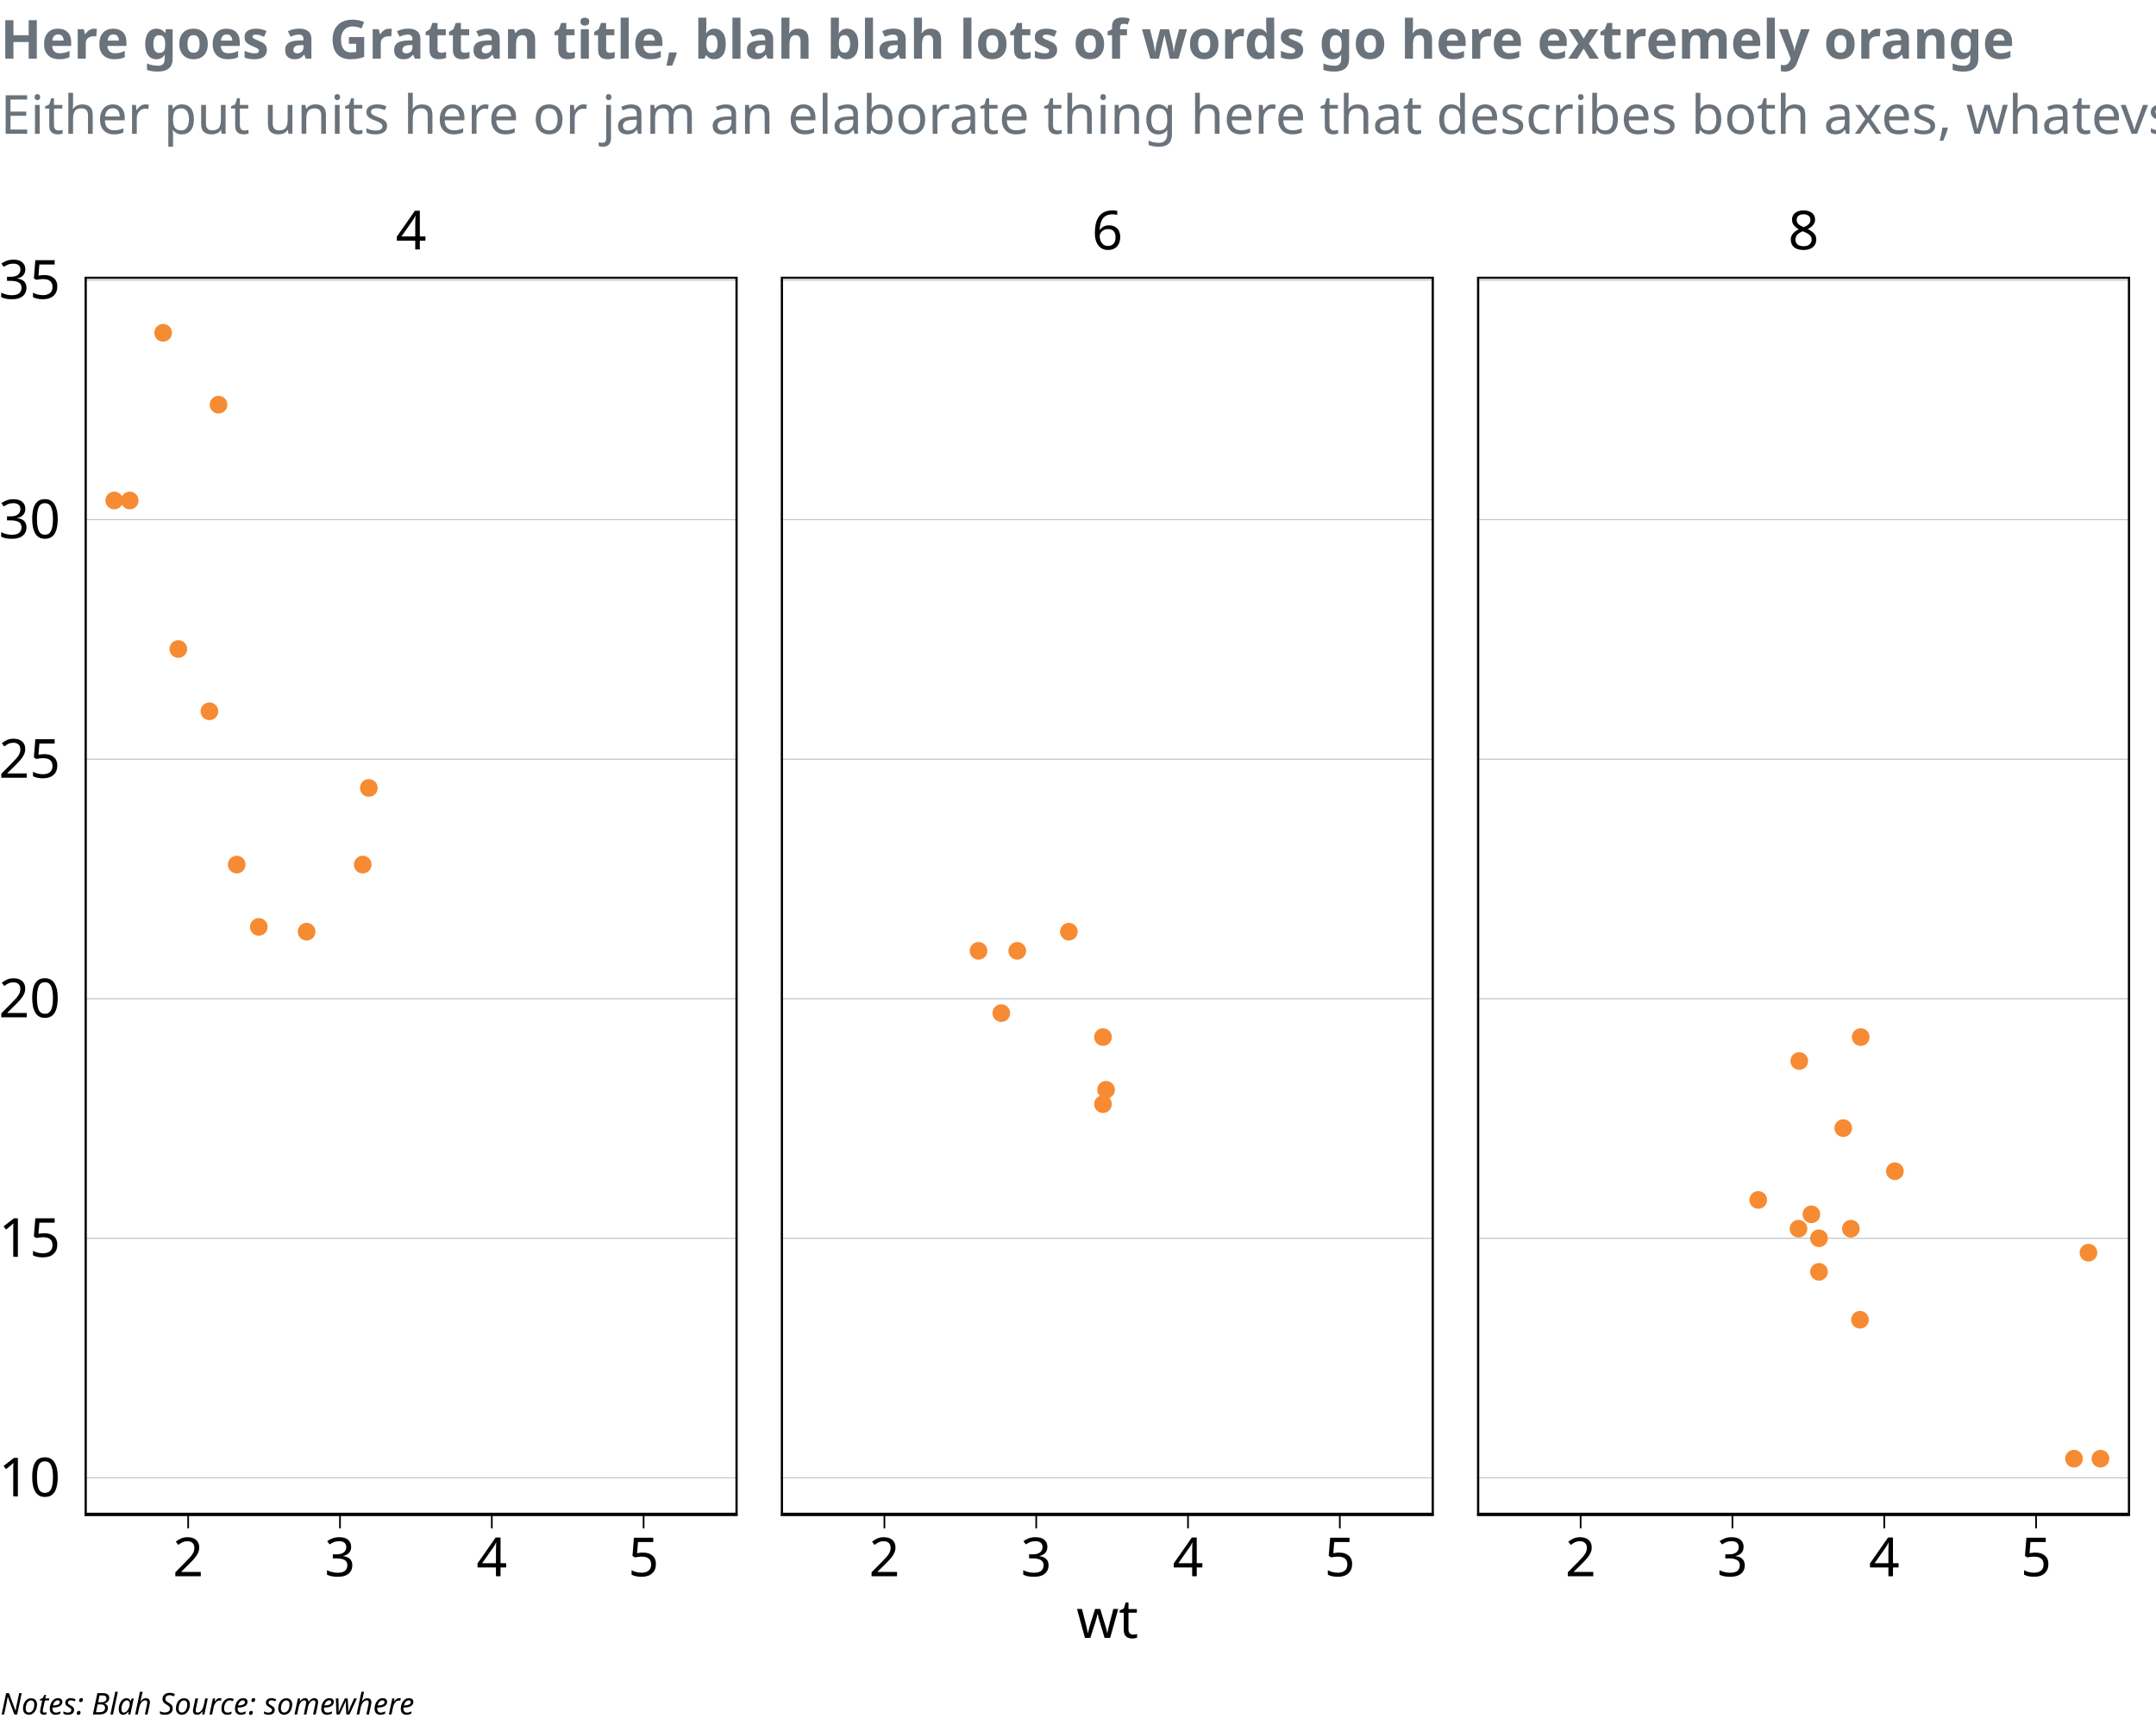
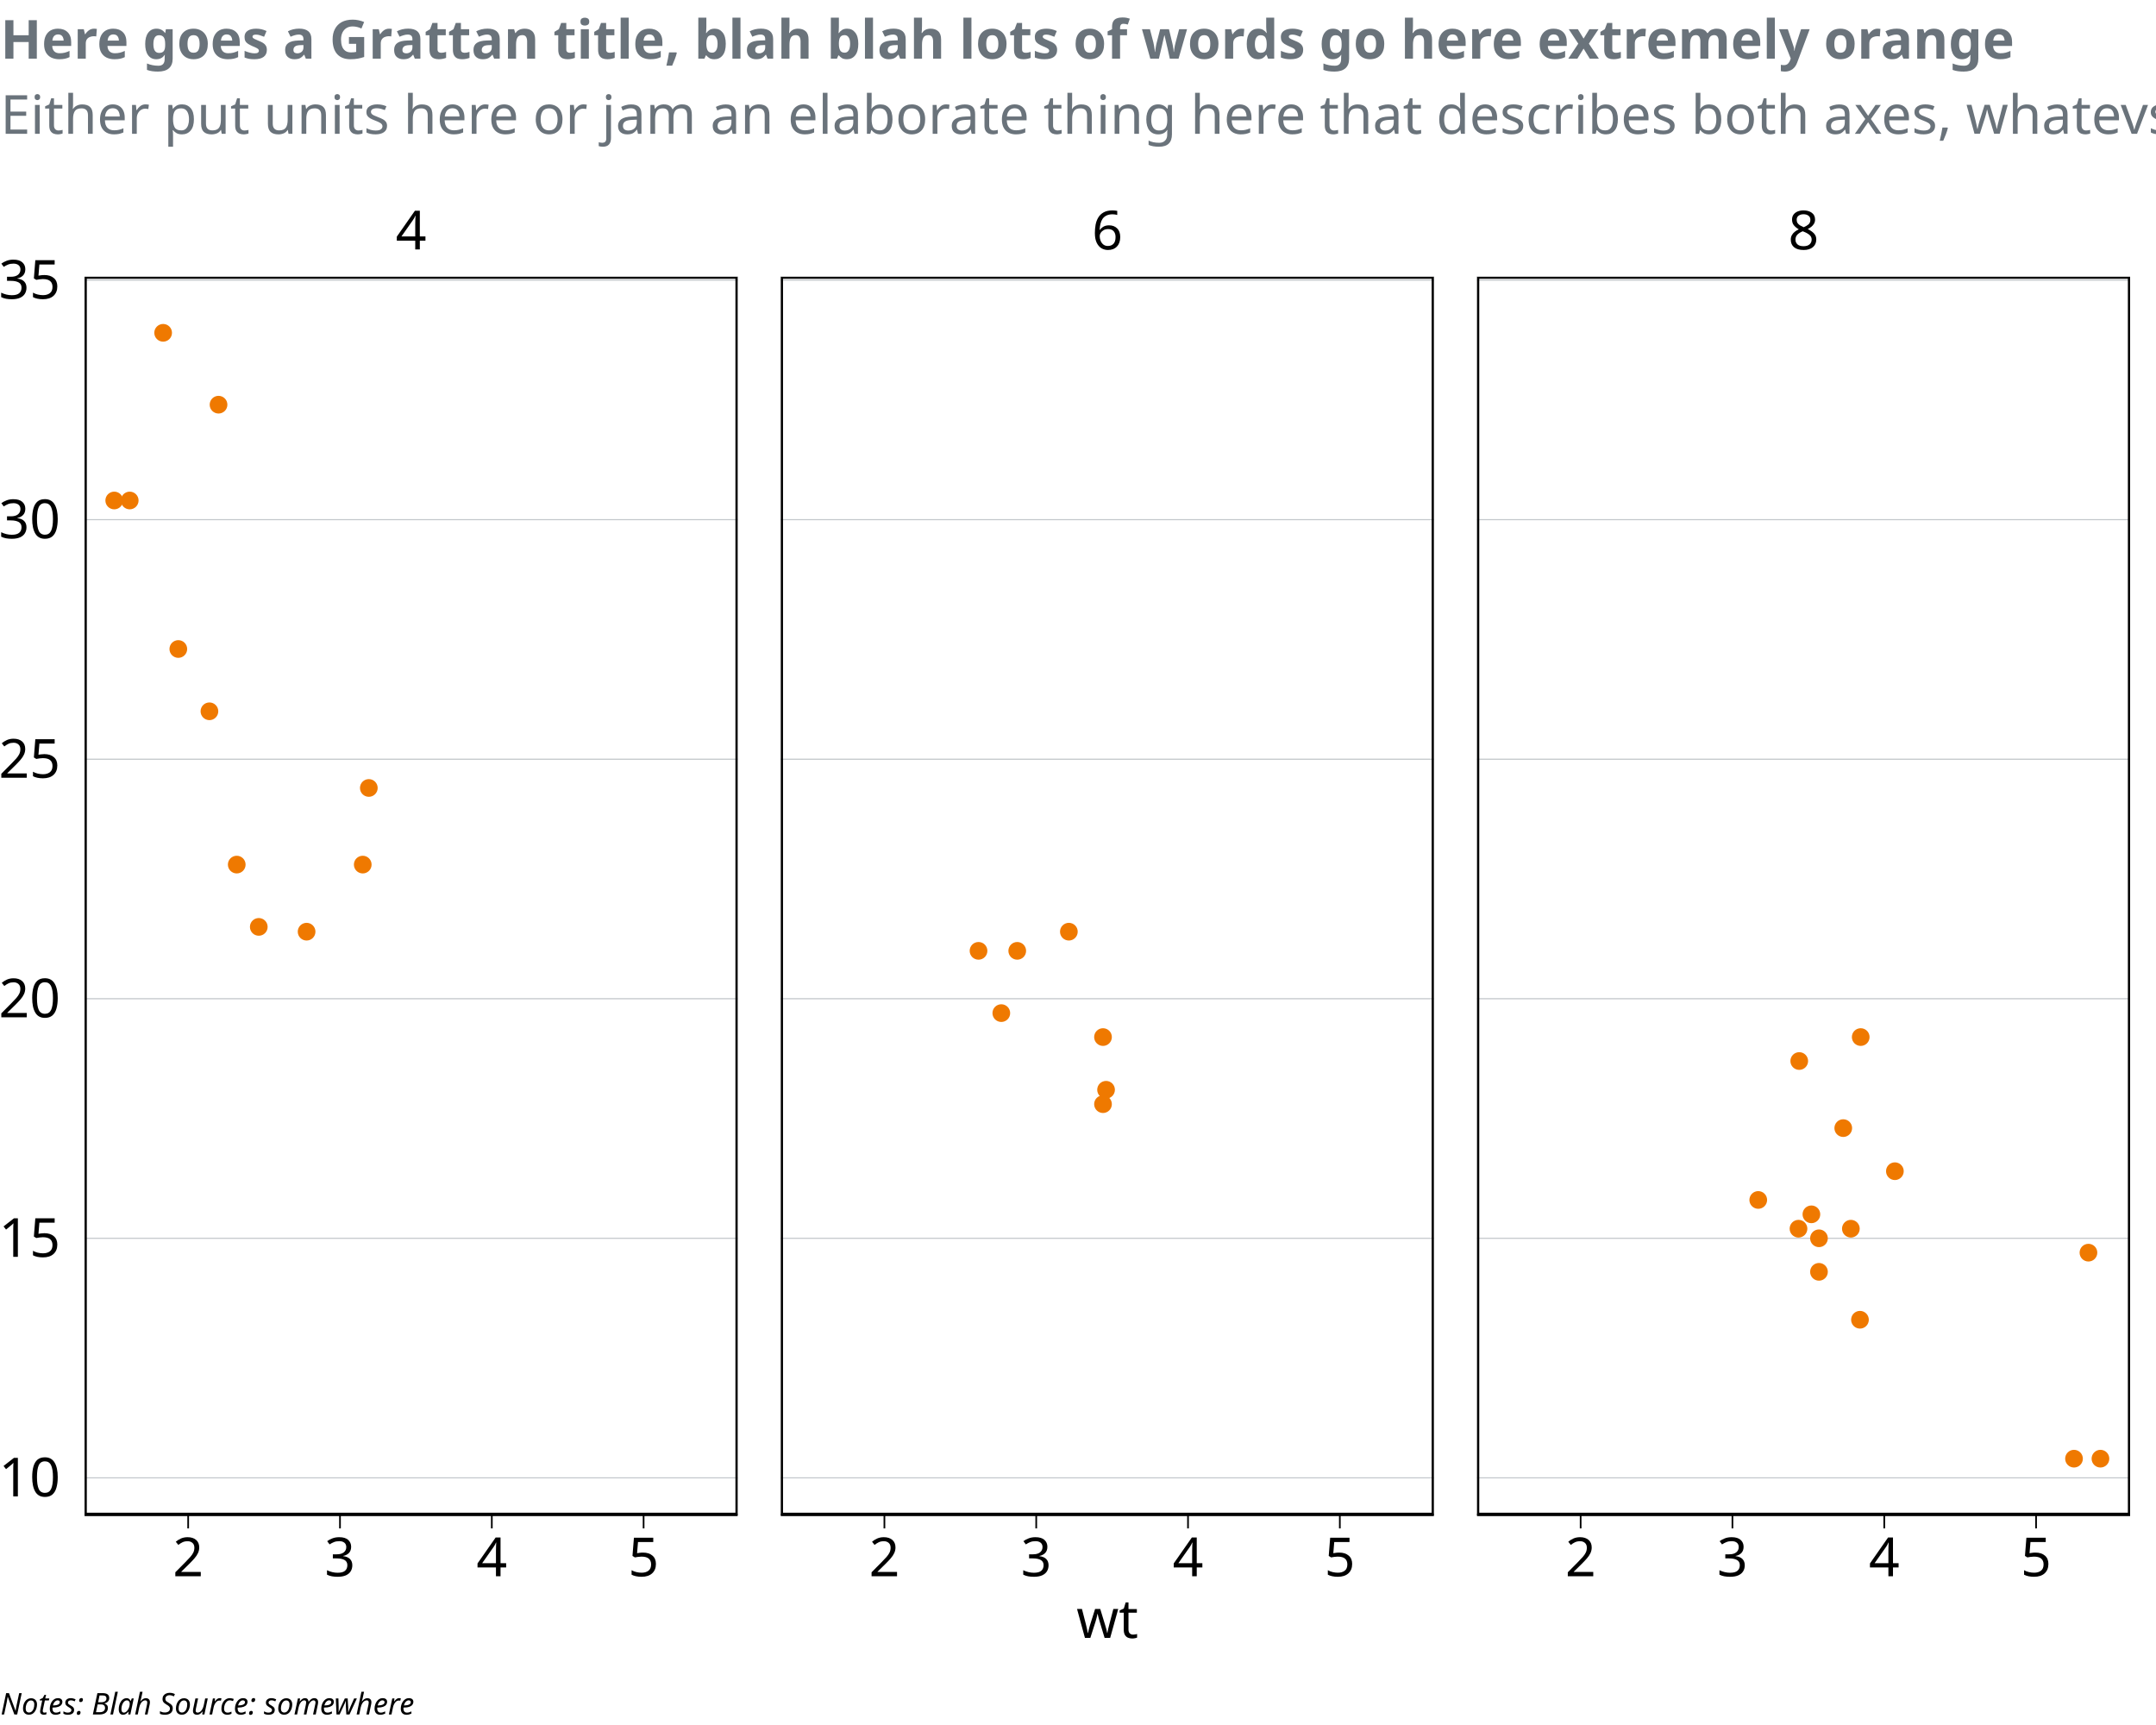
<svg xmlns="http://www.w3.org/2000/svg" class="svglite" data-engine-version="2.0" width="720.00pt" height="576.00pt" viewBox="0 0 720.00 576.00">
  <defs>
    <style type="text/css">
    .svglite line, .svglite polyline, .svglite polygon, .svglite path, .svglite rect, .svglite circle {
      fill: none;
      stroke: #000000;
      stroke-linecap: round;
      stroke-linejoin: round;
      stroke-miterlimit: 10.00;
    }
  </style>
  </defs>
  <rect width="100%" height="100%" style="stroke: none; fill: #FFFFFF;" />
  <defs>
    <clipPath id="cpMC4wMHw3MjAuMDB8MC4wMHw1NzYuMDA=">
      <rect x="0.00" y="0.00" width="720.00" height="576.00" />
    </clipPath>
  </defs>
  <g clip-path="url(#cpMC4wMHw3MjAuMDB8MC4wMHw1NzYuMDA=)">
    <rect x="0" y="0.00" width="720.00" height="576.00" style="stroke-width: 0.75; stroke: none; fill: #FFFFFF;" />
  </g>
  <defs>
    <clipPath id="cpMjguMjR8MjQ2LjM0fDkyLjM0fDUwNS44Nw==">
      <rect x="28.24" y="92.34" width="218.11" height="413.53" />
    </clipPath>
  </defs>
  <g clip-path="url(#cpMjguMjR8MjQ2LjM0fDkyLjM0fDUwNS44Nw==)">
    <rect x="28.24" y="92.34" width="218.11" height="413.53" style="stroke-width: 0.75; stroke: none; fill: #FFFFFF;" />
    <polyline points="28.24,493.47 246.34,493.47 " style="stroke-width: 0.38; stroke: #C3C7CB; stroke-linecap: butt;" />
    <polyline points="28.24,413.48 246.34,413.48 " style="stroke-width: 0.38; stroke: #C3C7CB; stroke-linecap: butt;" />
    <polyline points="28.24,333.49 246.34,333.49 " style="stroke-width: 0.38; stroke: #C3C7CB; stroke-linecap: butt;" />
    <polyline points="28.24,253.51 246.34,253.51 " style="stroke-width: 0.38; stroke: #C3C7CB; stroke-linecap: butt;" />
    <polyline points="28.24,173.52 246.34,173.52 " style="stroke-width: 0.38; stroke: #C3C7CB; stroke-linecap: butt;" />
    <polyline points="28.24,93.54 246.34,93.54 " style="stroke-width: 0.38; stroke: #C3C7CB; stroke-linecap: butt;" />
-     <circle cx="79.06" cy="288.70" r="2.60" style="stroke-width: 0.71; stroke: #F68B33; fill: #F68B33;" />
-     <circle cx="123.17" cy="263.11" r="2.60" style="stroke-width: 0.71; stroke: #F68B33; fill: #F68B33;" />
-     <circle cx="121.14" cy="288.70" r="2.60" style="stroke-width: 0.71; stroke: #F68B33; fill: #F68B33;" />
-     <circle cx="72.98" cy="135.13" r="2.60" style="stroke-width: 0.71; stroke: #F68B33; fill: #F68B33;" />
-     <circle cx="43.32" cy="167.12" r="2.60" style="stroke-width: 0.71; stroke: #F68B33; fill: #F68B33;" />
-     <circle cx="54.48" cy="111.13" r="2.60" style="stroke-width: 0.71; stroke: #F68B33; fill: #F68B33;" />
-     <circle cx="86.42" cy="309.50" r="2.60" style="stroke-width: 0.71; stroke: #F68B33; fill: #F68B33;" />
-     <circle cx="59.55" cy="216.71" r="2.60" style="stroke-width: 0.71; stroke: #F68B33; fill: #F68B33;" />
-     <circle cx="69.94" cy="237.51" r="2.60" style="stroke-width: 0.71; stroke: #F68B33; fill: #F68B33;" />
-     <circle cx="38.15" cy="167.12" r="2.60" style="stroke-width: 0.71; stroke: #F68B33; fill: #F68B33;" />
-     <circle cx="102.39" cy="311.10" r="2.60" style="stroke-width: 0.71; stroke: #F68B33; fill: #F68B33;" />
+     <circle cx="79.06" cy="288.70" r="2.60" style="stroke-width: 0.71; stroke: #EF7900; fill: #EF7900;" />
+     <circle cx="123.17" cy="263.11" r="2.60" style="stroke-width: 0.71; stroke: #EF7900; fill: #EF7900;" />
+     <circle cx="121.14" cy="288.70" r="2.60" style="stroke-width: 0.71; stroke: #EF7900; fill: #EF7900;" />
+     <circle cx="72.98" cy="135.13" r="2.60" style="stroke-width: 0.71; stroke: #EF7900; fill: #EF7900;" />
+     <circle cx="43.32" cy="167.12" r="2.60" style="stroke-width: 0.71; stroke: #EF7900; fill: #EF7900;" />
+     <circle cx="54.48" cy="111.13" r="2.60" style="stroke-width: 0.71; stroke: #EF7900; fill: #EF7900;" />
+     <circle cx="86.42" cy="309.50" r="2.60" style="stroke-width: 0.71; stroke: #EF7900; fill: #EF7900;" />
+     <circle cx="59.55" cy="216.71" r="2.60" style="stroke-width: 0.71; stroke: #EF7900; fill: #EF7900;" />
+     <circle cx="69.94" cy="237.51" r="2.60" style="stroke-width: 0.71; stroke: #EF7900; fill: #EF7900;" />
+     <circle cx="38.15" cy="167.12" r="2.60" style="stroke-width: 0.71; stroke: #EF7900; fill: #EF7900;" />
+     <circle cx="102.39" cy="311.10" r="2.60" style="stroke-width: 0.71; stroke: #EF7900; fill: #EF7900;" />
    <rect x="28.24" y="92.34" width="218.11" height="413.53" style="stroke-width: 1.50;" />
  </g>
  <g clip-path="url(#cpMC4wMHw3MjAuMDB8MC4wMHw1NzYuMDA=)">
</g>
  <defs>
    <clipPath id="cpMjYwLjc0fDQ3OC44NXw5Mi4zNHw1MDUuODc=">
      <rect x="260.74" y="92.34" width="218.11" height="413.53" />
    </clipPath>
  </defs>
  <g clip-path="url(#cpMjYwLjc0fDQ3OC44NXw5Mi4zNHw1MDUuODc=)">
    <rect x="260.74" y="92.34" width="218.11" height="413.53" style="stroke-width: 0.75; stroke: none; fill: #FFFFFF;" />
    <polyline points="260.74,493.47 478.85,493.47 " style="stroke-width: 0.38; stroke: #C3C7CB; stroke-linecap: butt;" />
    <polyline points="260.74,413.48 478.85,413.48 " style="stroke-width: 0.38; stroke: #C3C7CB; stroke-linecap: butt;" />
    <polyline points="260.74,333.49 478.85,333.49 " style="stroke-width: 0.38; stroke: #C3C7CB; stroke-linecap: butt;" />
    <polyline points="260.74,253.51 478.85,253.51 " style="stroke-width: 0.38; stroke: #C3C7CB; stroke-linecap: butt;" />
    <polyline points="260.74,173.52 478.85,173.52 " style="stroke-width: 0.38; stroke: #C3C7CB; stroke-linecap: butt;" />
    <polyline points="260.74,93.54 478.85,93.54 " style="stroke-width: 0.38; stroke: #C3C7CB; stroke-linecap: butt;" />
-     <circle cx="326.78" cy="317.50" r="2.60" style="stroke-width: 0.71; stroke: #F68B33; fill: #F68B33;" />
-     <circle cx="339.71" cy="317.50" r="2.60" style="stroke-width: 0.71; stroke: #F68B33; fill: #F68B33;" />
-     <circle cx="356.95" cy="311.10" r="2.60" style="stroke-width: 0.71; stroke: #F68B33; fill: #F68B33;" />
-     <circle cx="369.37" cy="363.89" r="2.60" style="stroke-width: 0.71; stroke: #F68B33; fill: #F68B33;" />
-     <circle cx="368.35" cy="346.29" r="2.60" style="stroke-width: 0.71; stroke: #F68B33; fill: #F68B33;" />
-     <circle cx="368.35" cy="368.69" r="2.60" style="stroke-width: 0.71; stroke: #F68B33; fill: #F68B33;" />
-     <circle cx="334.39" cy="338.29" r="2.60" style="stroke-width: 0.71; stroke: #F68B33; fill: #F68B33;" />
+     <circle cx="326.78" cy="317.50" r="2.60" style="stroke-width: 0.71; stroke: #EF7900; fill: #EF7900;" />
+     <circle cx="339.71" cy="317.50" r="2.60" style="stroke-width: 0.71; stroke: #EF7900; fill: #EF7900;" />
+     <circle cx="356.95" cy="311.10" r="2.60" style="stroke-width: 0.71; stroke: #EF7900; fill: #EF7900;" />
+     <circle cx="369.37" cy="363.89" r="2.60" style="stroke-width: 0.71; stroke: #EF7900; fill: #EF7900;" />
+     <circle cx="368.35" cy="346.29" r="2.60" style="stroke-width: 0.71; stroke: #EF7900; fill: #EF7900;" />
+     <circle cx="368.35" cy="368.69" r="2.60" style="stroke-width: 0.71; stroke: #EF7900; fill: #EF7900;" />
+     <circle cx="334.39" cy="338.29" r="2.60" style="stroke-width: 0.71; stroke: #EF7900; fill: #EF7900;" />
    <rect x="260.74" y="92.34" width="218.11" height="413.53" style="stroke-width: 1.50;" />
  </g>
  <g clip-path="url(#cpMC4wMHw3MjAuMDB8MC4wMHw1NzYuMDA=)">
</g>
  <defs>
    <clipPath id="cpNDkzLjI1fDcxMS4zNnw5Mi4zNHw1MDUuODc=">
      <rect x="493.25" y="92.34" width="218.11" height="413.53" />
    </clipPath>
  </defs>
  <g clip-path="url(#cpNDkzLjI1fDcxMS4zNnw5Mi4zNHw1MDUuODc=)">
    <rect x="493.25" y="92.34" width="218.11" height="413.53" style="stroke-width: 0.75; stroke: none; fill: #FFFFFF;" />
    <polyline points="493.25,493.47 711.36,493.47 " style="stroke-width: 0.38; stroke: #C3C7CB; stroke-linecap: butt;" />
    <polyline points="493.25,413.48 711.36,413.48 " style="stroke-width: 0.38; stroke: #C3C7CB; stroke-linecap: butt;" />
    <polyline points="493.25,333.49 711.36,333.49 " style="stroke-width: 0.38; stroke: #C3C7CB; stroke-linecap: butt;" />
    <polyline points="493.25,253.51 711.36,253.51 " style="stroke-width: 0.38; stroke: #C3C7CB; stroke-linecap: butt;" />
    <polyline points="493.25,173.52 711.36,173.52 " style="stroke-width: 0.38; stroke: #C3C7CB; stroke-linecap: butt;" />
    <polyline points="493.25,93.54 711.36,93.54 " style="stroke-width: 0.38; stroke: #C3C7CB; stroke-linecap: butt;" />
-     <circle cx="600.86" cy="354.29" r="2.60" style="stroke-width: 0.71; stroke: #F68B33; fill: #F68B33;" />
-     <circle cx="607.45" cy="424.68" r="2.60" style="stroke-width: 0.71; stroke: #F68B33; fill: #F68B33;" />
-     <circle cx="632.80" cy="391.08" r="2.60" style="stroke-width: 0.71; stroke: #F68B33; fill: #F68B33;" />
-     <circle cx="615.56" cy="376.69" r="2.60" style="stroke-width: 0.71; stroke: #F68B33; fill: #F68B33;" />
-     <circle cx="618.10" cy="410.28" r="2.60" style="stroke-width: 0.71; stroke: #F68B33; fill: #F68B33;" />
-     <circle cx="692.62" cy="487.07" r="2.60" style="stroke-width: 0.71; stroke: #F68B33; fill: #F68B33;" />
-     <circle cx="701.45" cy="487.07" r="2.60" style="stroke-width: 0.71; stroke: #F68B33; fill: #F68B33;" />
-     <circle cx="697.44" cy="418.28" r="2.60" style="stroke-width: 0.71; stroke: #F68B33; fill: #F68B33;" />
-     <circle cx="604.92" cy="405.48" r="2.60" style="stroke-width: 0.71; stroke: #F68B33; fill: #F68B33;" />
-     <circle cx="600.61" cy="410.28" r="2.60" style="stroke-width: 0.71; stroke: #F68B33; fill: #F68B33;" />
-     <circle cx="621.14" cy="440.68" r="2.60" style="stroke-width: 0.71; stroke: #F68B33; fill: #F68B33;" />
-     <circle cx="621.39" cy="346.29" r="2.60" style="stroke-width: 0.71; stroke: #F68B33; fill: #F68B33;" />
-     <circle cx="587.17" cy="400.68" r="2.60" style="stroke-width: 0.71; stroke: #F68B33; fill: #F68B33;" />
-     <circle cx="607.45" cy="413.48" r="2.60" style="stroke-width: 0.71; stroke: #F68B33; fill: #F68B33;" />
+     <circle cx="600.86" cy="354.29" r="2.60" style="stroke-width: 0.71; stroke: #EF7900; fill: #EF7900;" />
+     <circle cx="607.45" cy="424.68" r="2.60" style="stroke-width: 0.71; stroke: #EF7900; fill: #EF7900;" />
+     <circle cx="632.80" cy="391.08" r="2.60" style="stroke-width: 0.71; stroke: #EF7900; fill: #EF7900;" />
+     <circle cx="615.56" cy="376.69" r="2.60" style="stroke-width: 0.71; stroke: #EF7900; fill: #EF7900;" />
+     <circle cx="618.10" cy="410.28" r="2.60" style="stroke-width: 0.71; stroke: #EF7900; fill: #EF7900;" />
+     <circle cx="692.62" cy="487.07" r="2.60" style="stroke-width: 0.71; stroke: #EF7900; fill: #EF7900;" />
+     <circle cx="701.45" cy="487.07" r="2.60" style="stroke-width: 0.71; stroke: #EF7900; fill: #EF7900;" />
+     <circle cx="697.44" cy="418.28" r="2.60" style="stroke-width: 0.71; stroke: #EF7900; fill: #EF7900;" />
+     <circle cx="604.92" cy="405.48" r="2.60" style="stroke-width: 0.71; stroke: #EF7900; fill: #EF7900;" />
+     <circle cx="600.61" cy="410.28" r="2.60" style="stroke-width: 0.71; stroke: #EF7900; fill: #EF7900;" />
+     <circle cx="621.14" cy="440.68" r="2.60" style="stroke-width: 0.71; stroke: #EF7900; fill: #EF7900;" />
+     <circle cx="621.39" cy="346.29" r="2.60" style="stroke-width: 0.71; stroke: #EF7900; fill: #EF7900;" />
+     <circle cx="587.17" cy="400.68" r="2.60" style="stroke-width: 0.71; stroke: #EF7900; fill: #EF7900;" />
+     <circle cx="607.45" cy="413.48" r="2.60" style="stroke-width: 0.71; stroke: #EF7900; fill: #EF7900;" />
    <rect x="493.25" y="92.34" width="218.11" height="413.53" style="stroke-width: 1.50;" />
  </g>
  <g clip-path="url(#cpMC4wMHw3MjAuMDB8MC4wMHw1NzYuMDA=)">
</g>
  <defs>
    <clipPath id="cpMjguMjR8MjQ2LjM0fDYxLjg2fDkyLjM0">
      <rect x="28.24" y="61.86" width="218.11" height="30.47" />
    </clipPath>
  </defs>
  <g clip-path="url(#cpMjguMjR8MjQ2LjM0fDYxLjg2fDkyLjM0)">
    <rect x="28.24" y="61.86" width="218.11" height="30.47" style="stroke-width: 0.75; stroke: none; fill: #FFFFFF;" />
    <text x="137.29" y="83.29" text-anchor="middle" style="font-size: 18.00px; font-family: sans;" textLength="10.01px" lengthAdjust="spacingAndGlyphs">4</text>
  </g>
  <g clip-path="url(#cpMC4wMHw3MjAuMDB8MC4wMHw1NzYuMDA=)">
</g>
  <defs>
    <clipPath id="cpMjYwLjc0fDQ3OC44NXw2MS44Nnw5Mi4zNA==">
      <rect x="260.74" y="61.86" width="218.11" height="30.47" />
    </clipPath>
  </defs>
  <g clip-path="url(#cpMjYwLjc0fDQ3OC44NXw2MS44Nnw5Mi4zNA==)">
    <rect x="260.74" y="61.86" width="218.11" height="30.47" style="stroke-width: 0.75; stroke: none; fill: #FFFFFF;" />
    <text x="369.80" y="83.29" text-anchor="middle" style="font-size: 18.00px; font-family: sans;" textLength="10.01px" lengthAdjust="spacingAndGlyphs">6</text>
  </g>
  <g clip-path="url(#cpMC4wMHw3MjAuMDB8MC4wMHw1NzYuMDA=)">
</g>
  <defs>
    <clipPath id="cpNDkzLjI1fDcxMS4zNnw2MS44Nnw5Mi4zNA==">
      <rect x="493.25" y="61.86" width="218.11" height="30.47" />
    </clipPath>
  </defs>
  <g clip-path="url(#cpNDkzLjI1fDcxMS4zNnw2MS44Nnw5Mi4zNA==)">
    <rect x="493.25" y="61.86" width="218.11" height="30.47" style="stroke-width: 0.75; stroke: none; fill: #FFFFFF;" />
    <text x="602.31" y="83.29" text-anchor="middle" style="font-size: 18.00px; font-family: sans;" textLength="10.01px" lengthAdjust="spacingAndGlyphs">8</text>
  </g>
  <g clip-path="url(#cpMC4wMHw3MjAuMDB8MC4wMHw1NzYuMDA=)">
    <polyline points="28.24,505.87 246.34,505.87 " style="stroke-width: 0.75; stroke-linecap: butt;" />
    <polyline points="62.84,510.35 62.84,505.87 " style="stroke-width: 0.56; stroke-linecap: butt;" />
    <polyline points="113.54,510.35 113.54,505.87 " style="stroke-width: 0.56; stroke-linecap: butt;" />
    <polyline points="164.24,510.35 164.24,505.87 " style="stroke-width: 0.56; stroke-linecap: butt;" />
    <polyline points="214.93,510.35 214.93,505.87 " style="stroke-width: 0.56; stroke-linecap: butt;" />
    <text x="62.84" y="526.32" text-anchor="middle" style="font-size: 18.00px; font-family: sans;" textLength="10.01px" lengthAdjust="spacingAndGlyphs">2</text>
    <text x="113.54" y="526.32" text-anchor="middle" style="font-size: 18.00px; font-family: sans;" textLength="10.01px" lengthAdjust="spacingAndGlyphs">3</text>
    <text x="164.24" y="526.32" text-anchor="middle" style="font-size: 18.00px; font-family: sans;" textLength="10.01px" lengthAdjust="spacingAndGlyphs">4</text>
    <text x="214.93" y="526.32" text-anchor="middle" style="font-size: 18.00px; font-family: sans;" textLength="10.01px" lengthAdjust="spacingAndGlyphs">5</text>
    <polyline points="260.74,505.87 478.85,505.87 " style="stroke-width: 0.75; stroke-linecap: butt;" />
    <polyline points="295.35,510.35 295.35,505.87 " style="stroke-width: 0.56; stroke-linecap: butt;" />
    <polyline points="346.05,510.35 346.05,505.87 " style="stroke-width: 0.56; stroke-linecap: butt;" />
    <polyline points="396.74,510.35 396.74,505.87 " style="stroke-width: 0.56; stroke-linecap: butt;" />
    <polyline points="447.44,510.35 447.44,505.87 " style="stroke-width: 0.56; stroke-linecap: butt;" />
    <text x="295.35" y="526.32" text-anchor="middle" style="font-size: 18.00px; font-family: sans;" textLength="10.01px" lengthAdjust="spacingAndGlyphs">2</text>
    <text x="346.05" y="526.32" text-anchor="middle" style="font-size: 18.00px; font-family: sans;" textLength="10.01px" lengthAdjust="spacingAndGlyphs">3</text>
    <text x="396.74" y="526.32" text-anchor="middle" style="font-size: 18.00px; font-family: sans;" textLength="10.01px" lengthAdjust="spacingAndGlyphs">4</text>
    <text x="447.44" y="526.32" text-anchor="middle" style="font-size: 18.00px; font-family: sans;" textLength="10.01px" lengthAdjust="spacingAndGlyphs">5</text>
    <polyline points="493.25,505.87 711.36,505.87 " style="stroke-width: 0.75; stroke-linecap: butt;" />
    <polyline points="527.86,510.35 527.86,505.87 " style="stroke-width: 0.56; stroke-linecap: butt;" />
    <polyline points="578.55,510.35 578.55,505.87 " style="stroke-width: 0.56; stroke-linecap: butt;" />
    <polyline points="629.25,510.35 629.25,505.87 " style="stroke-width: 0.56; stroke-linecap: butt;" />
    <polyline points="679.95,510.35 679.95,505.87 " style="stroke-width: 0.56; stroke-linecap: butt;" />
    <text x="527.86" y="526.32" text-anchor="middle" style="font-size: 18.00px; font-family: sans;" textLength="10.01px" lengthAdjust="spacingAndGlyphs">2</text>
    <text x="578.55" y="526.32" text-anchor="middle" style="font-size: 18.00px; font-family: sans;" textLength="10.01px" lengthAdjust="spacingAndGlyphs">3</text>
    <text x="629.25" y="526.32" text-anchor="middle" style="font-size: 18.00px; font-family: sans;" textLength="10.01px" lengthAdjust="spacingAndGlyphs">4</text>
    <text x="679.95" y="526.32" text-anchor="middle" style="font-size: 18.00px; font-family: sans;" textLength="10.01px" lengthAdjust="spacingAndGlyphs">5</text>
    <text x="20.17" y="499.66" text-anchor="end" style="font-size: 18.00px; font-family: sans;" textLength="20.02px" lengthAdjust="spacingAndGlyphs">10</text>
    <text x="20.17" y="419.67" text-anchor="end" style="font-size: 18.00px; font-family: sans;" textLength="20.02px" lengthAdjust="spacingAndGlyphs">15</text>
    <text x="20.17" y="339.69" text-anchor="end" style="font-size: 18.00px; font-family: sans;" textLength="20.02px" lengthAdjust="spacingAndGlyphs">20</text>
    <text x="20.17" y="259.70" text-anchor="end" style="font-size: 18.00px; font-family: sans;" textLength="20.02px" lengthAdjust="spacingAndGlyphs">25</text>
    <text x="20.17" y="179.72" text-anchor="end" style="font-size: 18.00px; font-family: sans;" textLength="20.02px" lengthAdjust="spacingAndGlyphs">30</text>
    <text x="20.17" y="99.73" text-anchor="end" style="font-size: 18.00px; font-family: sans;" textLength="20.02px" lengthAdjust="spacingAndGlyphs">35</text>
    <text x="369.80" y="546.93" text-anchor="middle" style="font-size: 18.00px; font-family: sans;" textLength="18.00px" lengthAdjust="spacingAndGlyphs">wt</text>
    <text x="0.14" y="44.68" style="font-size: 18.00px; fill: #6A737B; font-family: sans;" textLength="682.47px" lengthAdjust="spacingAndGlyphs">Either put units here or jam an elaborate thing here that describes both axes, whatevs</text>
    <text x="0.14" y="19.59" style="font-size: 18.00px; font-weight: bold; fill: #6A737B; font-family: sans;" textLength="595.38px" lengthAdjust="spacingAndGlyphs">Here goes a Grattan title, blah blah lots of words go here extremely orange</text>
    <text x="0.14" y="572.49" style="font-size: 9.99px; font-style: italic; font-family: sans;" textLength="143.29px" lengthAdjust="spacingAndGlyphs">Notes: Blah Source: somewhere</text>
  </g>
</svg>
